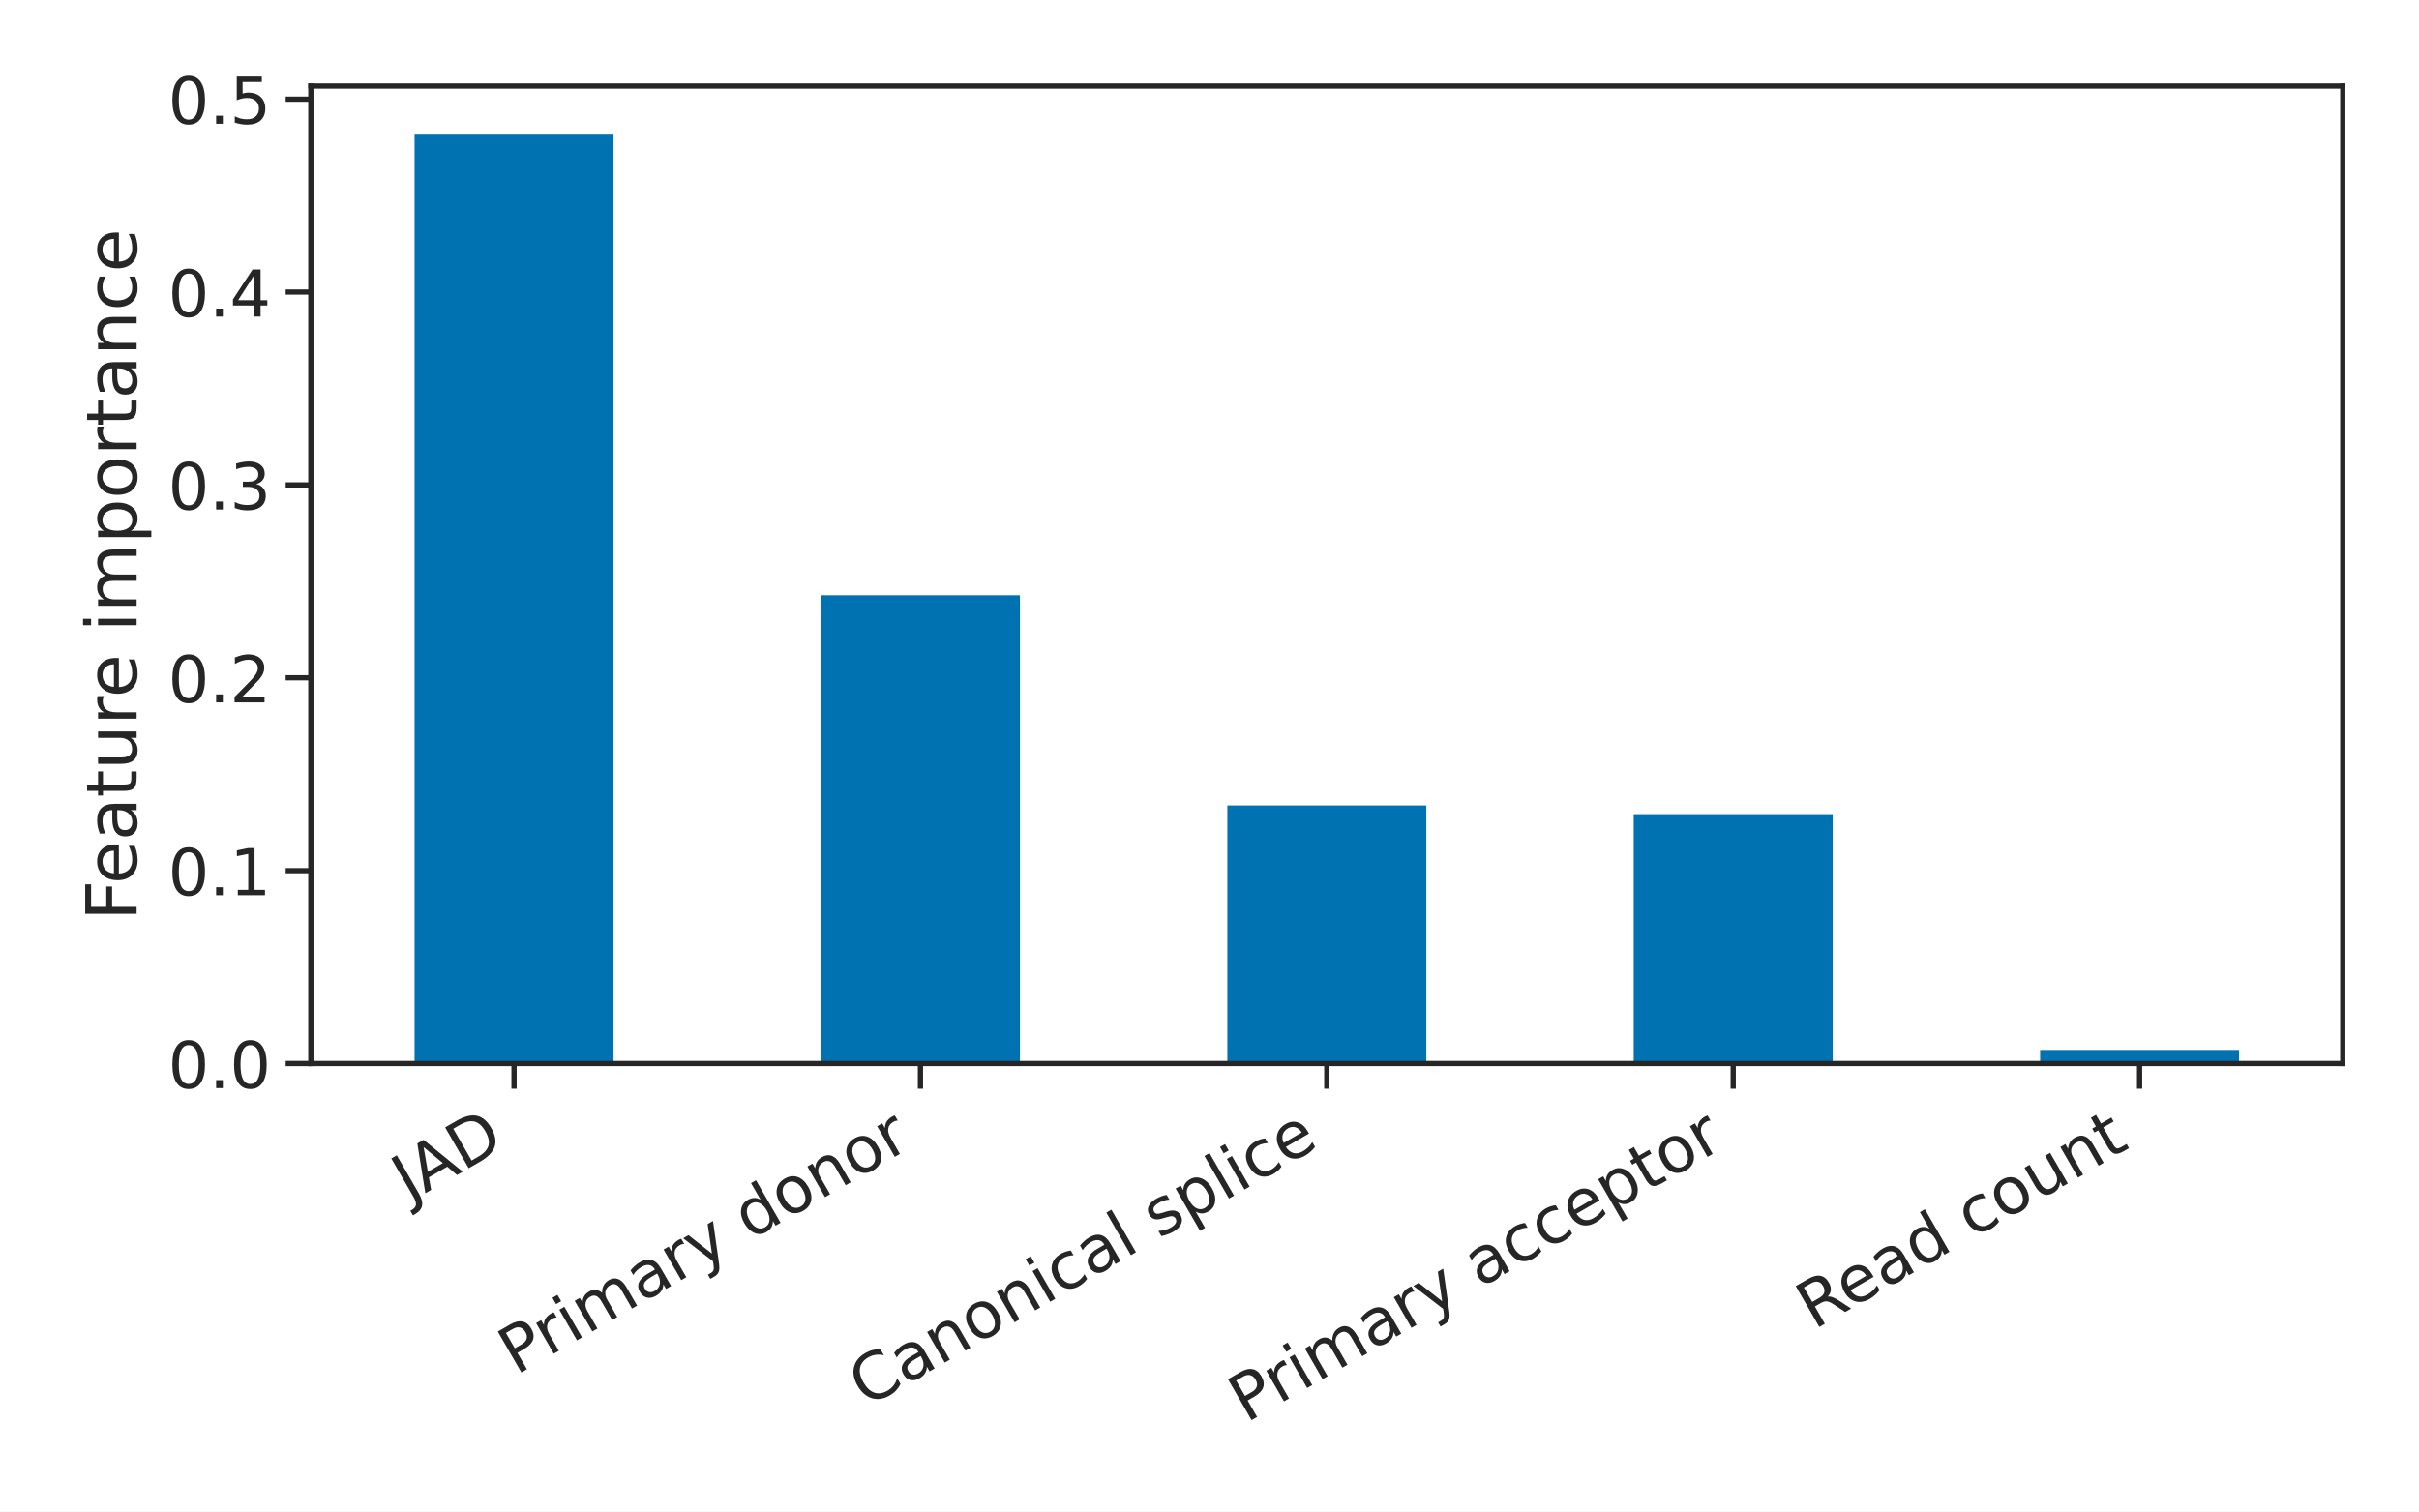
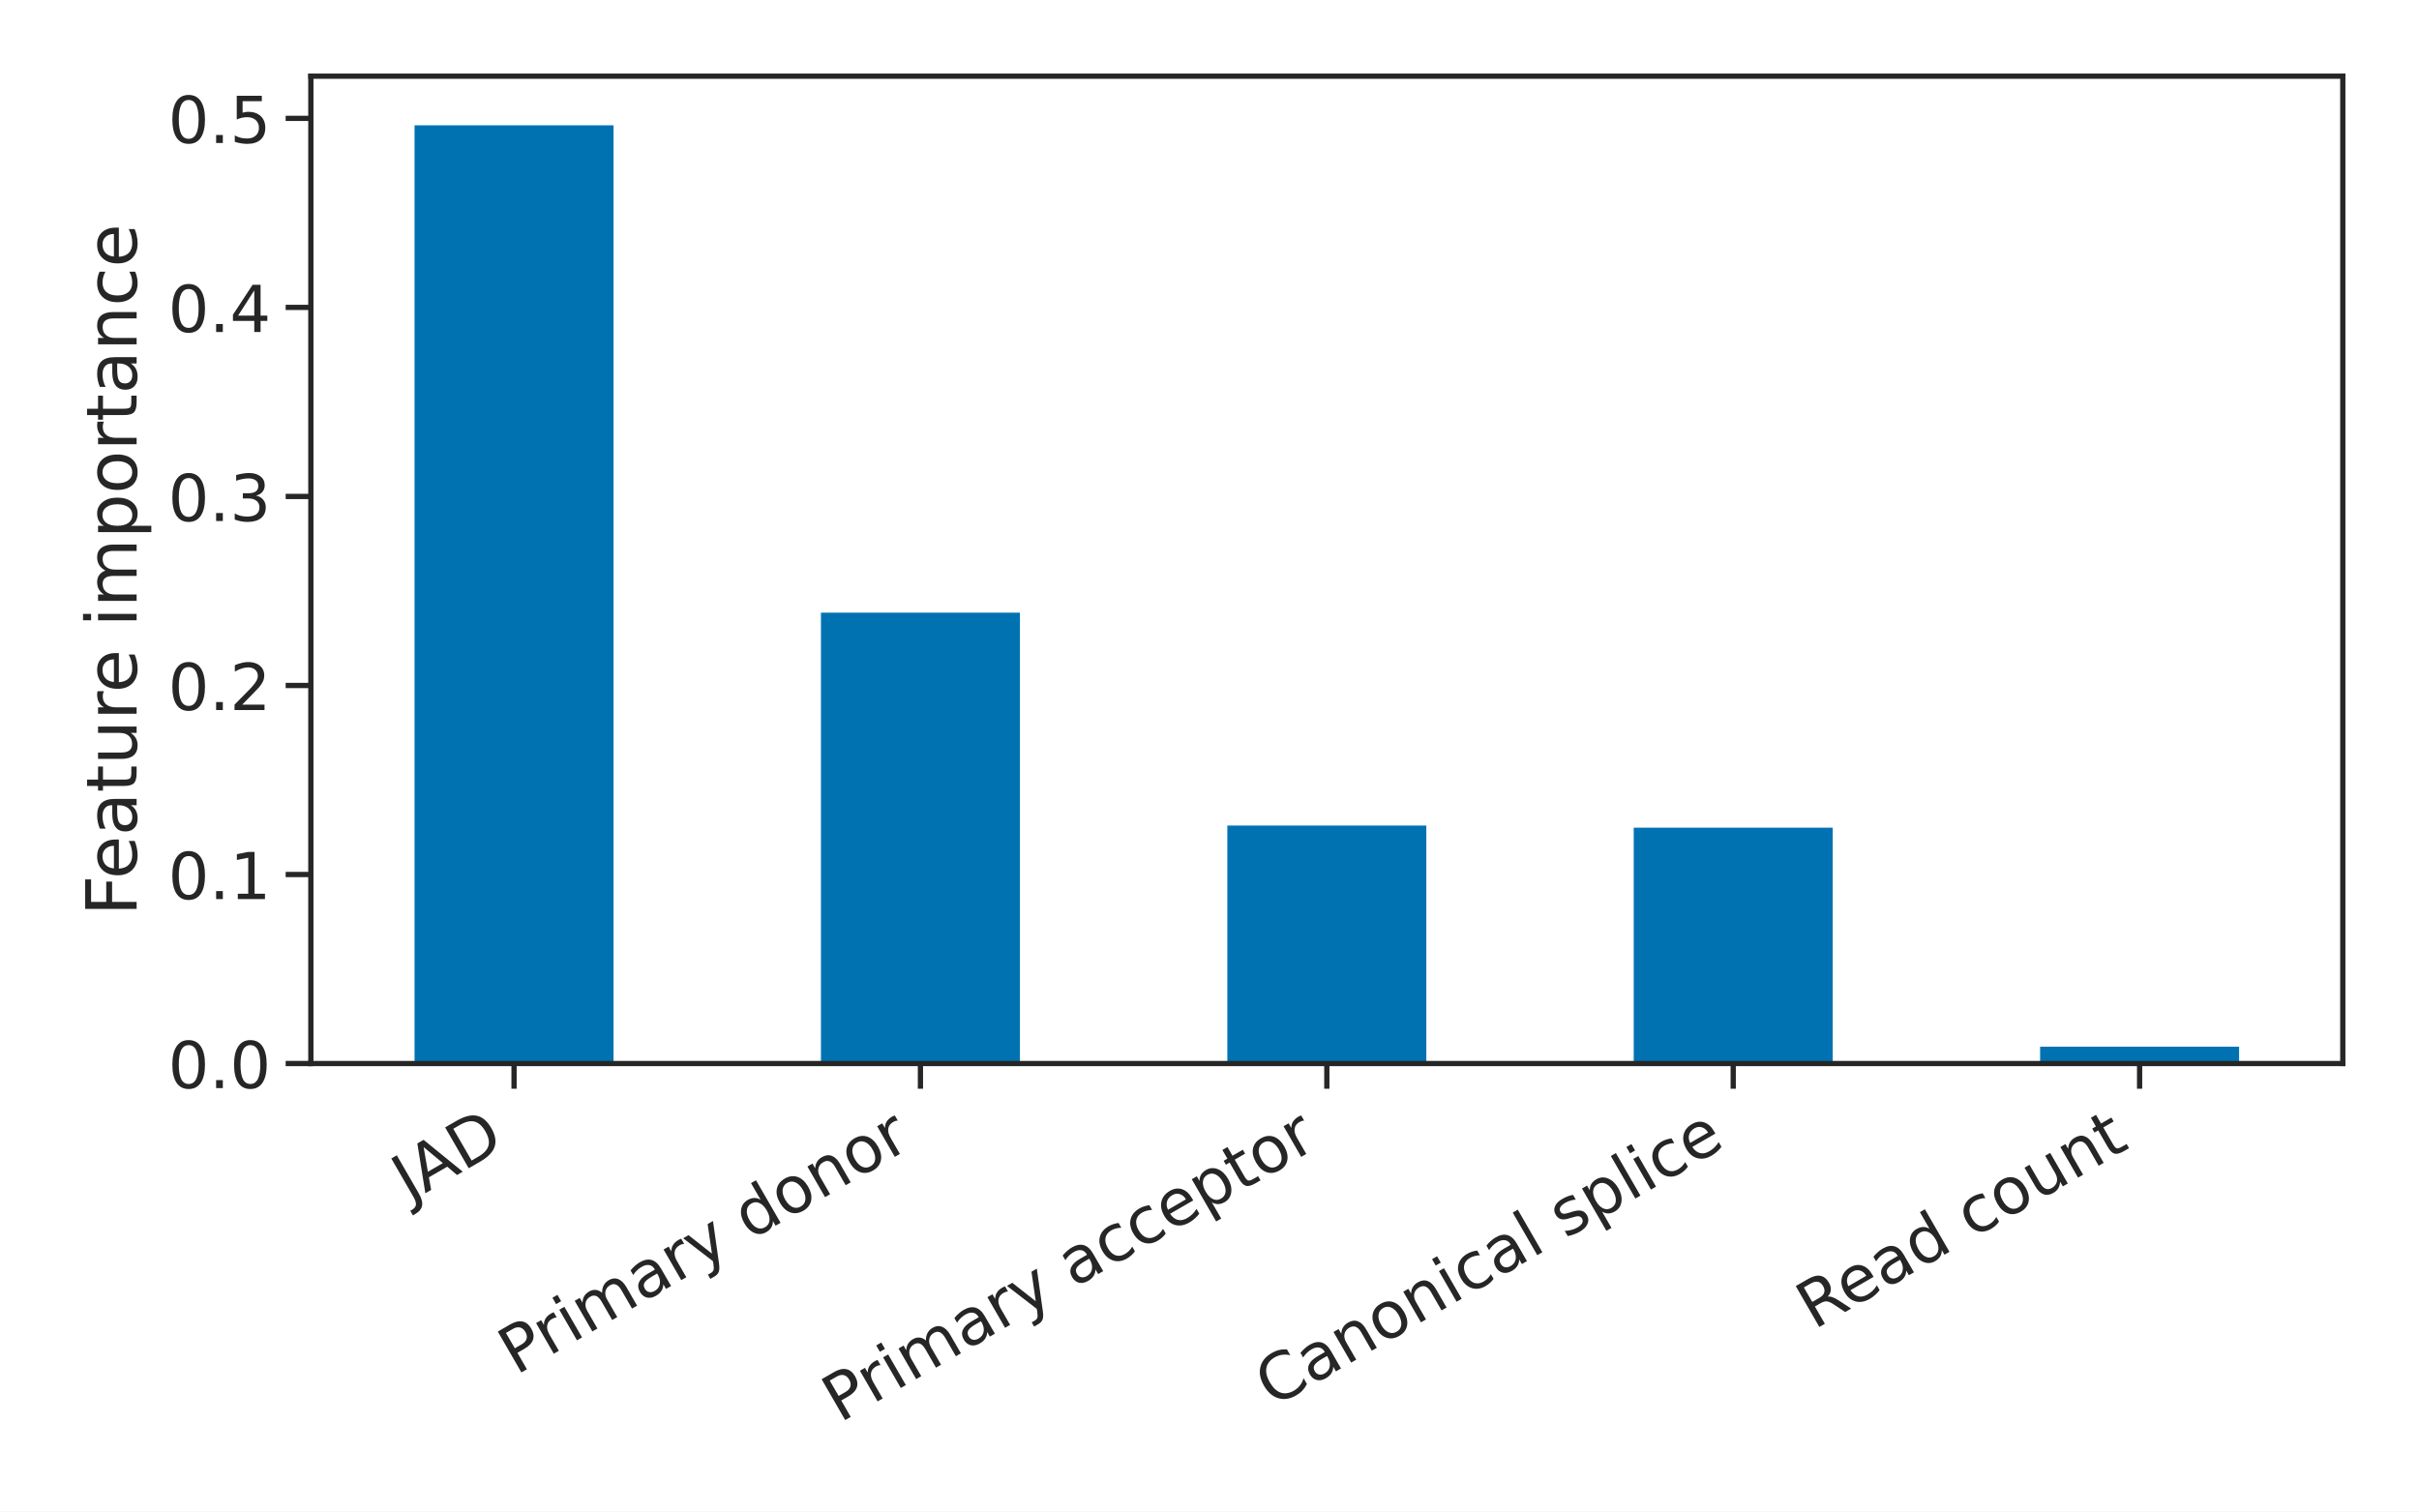
<svg xmlns="http://www.w3.org/2000/svg" xmlns:xlink="http://www.w3.org/1999/xlink" height="360pt" version="1.1" viewBox="0 0 576 360" width="576pt">
  <defs>
    <style type="text/css">
*{stroke-linecap:butt;stroke-linejoin:round;}
  </style>
  </defs>
  <g id="figure_1">
    <g id="patch_1">
      <path d="M 0 360  L 576 360  L 576 0  L 0 0  z " style="fill:#ffffff;" />
    </g>
    <g id="axes_1">
      <g id="patch_2">
-         <path d="M 74.019 253.303  L 557.856 253.303  L 557.856 20.486  L 74.019 20.486  z " style="fill:#ffffff;" />
+         <path d="M 74.019 253.303  L 557.856 253.303  L 557.856 18.144  L 74.019 18.144  z " style="fill:#ffffff;" />
      </g>
      <g id="matplotlib.axis_1">
        <g id="xtick_1">
          <g id="line2d_1">
            <defs>
-               <path d="M 0 0  L 0 6  " id="mb88de75e42" style="stroke:#262626;stroke-width:1.25;" />
+               <path d="M 0 0  L 0 6  " id="m2a53346bda" style="stroke:#262626;stroke-width:1.25;" />
            </defs>
            <g>
-               <use style="fill:#262626;stroke:#262626;stroke-width:1.25;" x="122.403" xlink:href="#mb88de75e42" y="253.303" />
+               <use style="fill:#262626;stroke:#262626;stroke-width:1.25;" x="122.403" xlink:href="#m2a53346bda" y="253.303" />
            </g>
          </g>
          <g id="text_1">
            <text style="fill:#262626;font-family:DejaVu Sans;font-size:15.4px;font-style:normal;font-weight:normal;" transform="translate(97.47654 286.4036)rotate(-30)">JAD</text>
          </g>
        </g>
        <g id="xtick_2">
          <g id="line2d_2">
            <g>
-               <use style="fill:#262626;stroke:#262626;stroke-width:1.25;" x="219.17" xlink:href="#mb88de75e42" y="253.303" />
+               <use style="fill:#262626;stroke:#262626;stroke-width:1.25;" x="219.17" xlink:href="#m2a53346bda" y="253.303" />
            </g>
          </g>
          <g id="text_2">
            <text style="fill:#262626;font-family:DejaVu Sans;font-size:15.4px;font-style:normal;font-weight:normal;" transform="translate(122.84 327.6287)rotate(-30)">Primary donor</text>
          </g>
        </g>
        <g id="xtick_3">
          <g id="line2d_3">
            <g>
-               <use style="fill:#262626;stroke:#262626;stroke-width:1.25;" x="315.938" xlink:href="#mb88de75e42" y="253.303" />
+               <use style="fill:#262626;stroke:#262626;stroke-width:1.25;" x="315.938" xlink:href="#m2a53346bda" y="253.303" />
            </g>
          </g>
          <g id="text_3">
-             <text style="fill:#262626;font-family:DejaVu Sans;font-size:15.4px;font-style:normal;font-weight:normal;" transform="translate(206.2665 335.3311)rotate(-30)">Canonical splice</text>
+             <text style="fill:#262626;font-family:DejaVu Sans;font-size:15.4px;font-style:normal;font-weight:normal;" transform="translate(199.9461 338.9801)rotate(-30)">Primary acceptor</text>
          </g>
        </g>
        <g id="xtick_4">
          <g id="line2d_4">
            <g>
-               <use style="fill:#262626;stroke:#262626;stroke-width:1.25;" x="412.705" xlink:href="#mb88de75e42" y="253.303" />
+               <use style="fill:#262626;stroke:#262626;stroke-width:1.25;" x="412.705" xlink:href="#m2a53346bda" y="253.303" />
            </g>
          </g>
          <g id="text_4">
-             <text style="fill:#262626;font-family:DejaVu Sans;font-size:15.4px;font-style:normal;font-weight:normal;" transform="translate(296.7135 338.9801)rotate(-30)">Primary acceptor</text>
+             <text style="fill:#262626;font-family:DejaVu Sans;font-size:15.4px;font-style:normal;font-weight:normal;" transform="translate(303.0339 335.3311)rotate(-30)">Canonical splice</text>
          </g>
        </g>
        <g id="xtick_5">
          <g id="line2d_5">
            <g>
-               <use style="fill:#262626;stroke:#262626;stroke-width:1.25;" x="509.472" xlink:href="#mb88de75e42" y="253.303" />
+               <use style="fill:#262626;stroke:#262626;stroke-width:1.25;" x="509.472" xlink:href="#m2a53346bda" y="253.303" />
            </g>
          </g>
          <g id="text_5">
            <text style="fill:#262626;font-family:DejaVu Sans;font-size:15.4px;font-style:normal;font-weight:normal;" transform="translate(431.9012 316.7981)rotate(-30)">Read count</text>
          </g>
        </g>
      </g>
      <g id="matplotlib.axis_2">
        <g id="ytick_1">
          <g id="line2d_6">
            <defs>
-               <path d="M 0 0  L -6 0  " id="m6626f3d280" style="stroke:#262626;stroke-width:1.25;" />
+               <path d="M 0 0  L -6 0  " id="m7279baa704" style="stroke:#262626;stroke-width:1.25;" />
            </defs>
            <g>
-               <use style="fill:#262626;stroke:#262626;stroke-width:1.25;" x="74.019" xlink:href="#m6626f3d280" y="253.303" />
+               <use style="fill:#262626;stroke:#262626;stroke-width:1.25;" x="74.019" xlink:href="#m7279baa704" y="253.303" />
            </g>
          </g>
          <g id="text_6">
            <text style="fill:#262626;font-family:DejaVu Sans;font-size:15.4px;font-style:normal;font-weight:normal;text-anchor:end;" transform="rotate(-0, 64.519, 259.1539)" x="64.519" y="259.154">0.0</text>
          </g>
        </g>
        <g id="ytick_2">
          <g id="line2d_7">
            <g>
-               <use style="fill:#262626;stroke:#262626;stroke-width:1.25;" x="74.019" xlink:href="#m6626f3d280" y="207.366" />
+               <use style="fill:#262626;stroke:#262626;stroke-width:1.25;" x="74.019" xlink:href="#m7279baa704" y="208.282" />
            </g>
          </g>
          <g id="text_7">
-             <text style="fill:#262626;font-family:DejaVu Sans;font-size:15.4px;font-style:normal;font-weight:normal;text-anchor:end;" transform="rotate(-0, 64.519, 213.2172)" x="64.519" y="213.217">0.1</text>
+             <text style="fill:#262626;font-family:DejaVu Sans;font-size:15.4px;font-style:normal;font-weight:normal;text-anchor:end;" transform="rotate(-0, 64.519, 214.1327)" x="64.519" y="214.133">0.1</text>
          </g>
        </g>
        <g id="ytick_3">
          <g id="line2d_8">
            <g>
-               <use style="fill:#262626;stroke:#262626;stroke-width:1.25;" x="74.019" xlink:href="#m6626f3d280" y="161.43" />
+               <use style="fill:#262626;stroke:#262626;stroke-width:1.25;" x="74.019" xlink:href="#m7279baa704" y="163.261" />
            </g>
          </g>
          <g id="text_8">
-             <text style="fill:#262626;font-family:DejaVu Sans;font-size:15.4px;font-style:normal;font-weight:normal;text-anchor:end;" transform="rotate(-0, 64.519, 167.2804)" x="64.519" y="167.28">0.2</text>
+             <text style="fill:#262626;font-family:DejaVu Sans;font-size:15.4px;font-style:normal;font-weight:normal;text-anchor:end;" transform="rotate(-0, 64.519, 169.1114)" x="64.519" y="169.111">0.2</text>
          </g>
        </g>
        <g id="ytick_4">
          <g id="line2d_9">
            <g>
-               <use style="fill:#262626;stroke:#262626;stroke-width:1.25;" x="74.019" xlink:href="#m6626f3d280" y="115.493" />
+               <use style="fill:#262626;stroke:#262626;stroke-width:1.25;" x="74.019" xlink:href="#m7279baa704" y="118.239" />
            </g>
          </g>
          <g id="text_9">
-             <text style="fill:#262626;font-family:DejaVu Sans;font-size:15.4px;font-style:normal;font-weight:normal;text-anchor:end;" transform="rotate(-0, 64.519, 121.3436)" x="64.519" y="121.344">0.3</text>
+             <text style="fill:#262626;font-family:DejaVu Sans;font-size:15.4px;font-style:normal;font-weight:normal;text-anchor:end;" transform="rotate(-0, 64.519, 124.0901)" x="64.519" y="124.09">0.3</text>
          </g>
        </g>
        <g id="ytick_5">
          <g id="line2d_10">
            <g>
-               <use style="fill:#262626;stroke:#262626;stroke-width:1.25;" x="74.019" xlink:href="#m6626f3d280" y="69.556" />
+               <use style="fill:#262626;stroke:#262626;stroke-width:1.25;" x="74.019" xlink:href="#m7279baa704" y="73.218" />
            </g>
          </g>
          <g id="text_10">
-             <text style="fill:#262626;font-family:DejaVu Sans;font-size:15.4px;font-style:normal;font-weight:normal;text-anchor:end;" transform="rotate(-0, 64.519, 75.40689)" x="64.519" y="75.407">0.4</text>
+             <text style="fill:#262626;font-family:DejaVu Sans;font-size:15.4px;font-style:normal;font-weight:normal;text-anchor:end;" transform="rotate(-0, 64.519, 79.06888)" x="64.519" y="79.069">0.4</text>
          </g>
        </g>
        <g id="ytick_6">
          <g id="line2d_11">
            <g>
-               <use style="fill:#262626;stroke:#262626;stroke-width:1.25;" x="74.019" xlink:href="#m6626f3d280" y="23.619" />
+               <use style="fill:#262626;stroke:#262626;stroke-width:1.25;" x="74.019" xlink:href="#m7279baa704" y="28.197" />
            </g>
          </g>
          <g id="text_11">
-             <text style="fill:#262626;font-family:DejaVu Sans;font-size:15.4px;font-style:normal;font-weight:normal;text-anchor:end;" transform="rotate(-0, 64.519, 29.47014)" x="64.519" y="29.47">0.5</text>
+             <text style="fill:#262626;font-family:DejaVu Sans;font-size:15.4px;font-style:normal;font-weight:normal;text-anchor:end;" transform="rotate(-0, 64.519, 34.04762)" x="64.519" y="34.048">0.5</text>
          </g>
        </g>
        <g id="text_12">
-           <text style="fill:#262626;font-family:DejaVu Sans;font-size:16.8px;font-style:normal;font-weight:normal;text-anchor:middle;" transform="rotate(-90, 32.53431, 136.8945)" x="32.534" y="136.895">Feature importance</text>
+           <text style="fill:#262626;font-family:DejaVu Sans;font-size:16.8px;font-style:normal;font-weight:normal;text-anchor:middle;" transform="rotate(-90, 32.53431, 135.7236)" x="32.534" y="135.724">Feature importance</text>
        </g>
      </g>
      <g id="patch_3">
-         <path clip-path="url(#pcfd41cdbd1)" d="M 98.211 253.303  L 146.595 253.303  L 146.595 31.572  L 98.211 31.572  z " style="fill:#0072b2;stroke:#ffffff;stroke-linejoin:miter;" />
+         <path clip-path="url(#pbcb009c445)" d="M 98.211 253.303  L 146.595 253.303  L 146.595 29.342  L 98.211 29.342  z " style="fill:#0072b2;stroke:#ffffff;stroke-linejoin:miter;" />
      </g>
      <g id="patch_4">
-         <path clip-path="url(#pcfd41cdbd1)" d="M 194.978 253.303  L 243.362 253.303  L 243.362 141.27  L 194.978 141.27  z " style="fill:#0072b2;stroke:#ffffff;stroke-linejoin:miter;" />
+         <path clip-path="url(#pbcb009c445)" d="M 194.978 253.303  L 243.362 253.303  L 243.362 145.416  L 194.978 145.416  z " style="fill:#0072b2;stroke:#ffffff;stroke-linejoin:miter;" />
      </g>
      <g id="patch_5">
-         <path clip-path="url(#pcfd41cdbd1)" d="M 291.746 253.303  L 340.129 253.303  L 340.129 191.332  L 291.746 191.332  z " style="fill:#0072b2;stroke:#ffffff;stroke-linejoin:miter;" />
+         <path clip-path="url(#pbcb009c445)" d="M 291.746 253.303  L 340.129 253.303  L 340.129 196.124  L 291.746 196.124  z " style="fill:#0072b2;stroke:#ffffff;stroke-linejoin:miter;" />
      </g>
      <g id="patch_6">
-         <path clip-path="url(#pcfd41cdbd1)" d="M 388.513 253.303  L 436.897 253.303  L 436.897 193.412  L 388.513 193.412  z " style="fill:#0072b2;stroke:#ffffff;stroke-linejoin:miter;" />
+         <path clip-path="url(#pbcb009c445)" d="M 388.513 253.303  L 436.897 253.303  L 436.897 196.625  L 388.513 196.625  z " style="fill:#0072b2;stroke:#ffffff;stroke-linejoin:miter;" />
      </g>
      <g id="patch_7">
-         <path clip-path="url(#pcfd41cdbd1)" d="M 485.28 253.303  L 533.664 253.303  L 533.664 249.56  L 485.28 249.56  z " style="fill:#0072b2;stroke:#ffffff;stroke-linejoin:miter;" />
+         <path clip-path="url(#pbcb009c445)" d="M 485.28 253.303  L 533.664 253.303  L 533.664 248.796  L 485.28 248.796  z " style="fill:#0072b2;stroke:#ffffff;stroke-linejoin:miter;" />
      </g>
      <g id="patch_8">
-         <path d="M 74.019 253.303  L 74.019 20.486  " style="fill:none;stroke:#262626;stroke-linecap:square;stroke-linejoin:miter;stroke-width:1.25;" />
+         <path d="M 74.019 253.303  L 74.019 18.144  " style="fill:none;stroke:#262626;stroke-linecap:square;stroke-linejoin:miter;stroke-width:1.25;" />
      </g>
      <g id="patch_9">
-         <path d="M 557.856 253.303  L 557.856 20.486  " style="fill:none;stroke:#262626;stroke-linecap:square;stroke-linejoin:miter;stroke-width:1.25;" />
+         <path d="M 557.856 253.303  L 557.856 18.144  " style="fill:none;stroke:#262626;stroke-linecap:square;stroke-linejoin:miter;stroke-width:1.25;" />
      </g>
      <g id="patch_10">
        <path d="M 74.019 253.303  L 557.856 253.303  " style="fill:none;stroke:#262626;stroke-linecap:square;stroke-linejoin:miter;stroke-width:1.25;" />
      </g>
      <g id="patch_11">
-         <path d="M 74.019 20.486  L 557.856 20.486  " style="fill:none;stroke:#262626;stroke-linecap:square;stroke-linejoin:miter;stroke-width:1.25;" />
+         <path d="M 74.019 18.144  L 557.856 18.144  " style="fill:none;stroke:#262626;stroke-linecap:square;stroke-linejoin:miter;stroke-width:1.25;" />
      </g>
    </g>
  </g>
  <defs>
-     <clipPath id="pcfd41cdbd1">
-       <rect height="232.817" width="483.837" x="74.019" y="20.486" />
+     <clipPath id="pbcb009c445">
+       <rect height="235.159" width="483.837" x="74.019" y="18.144" />
    </clipPath>
  </defs>
</svg>
